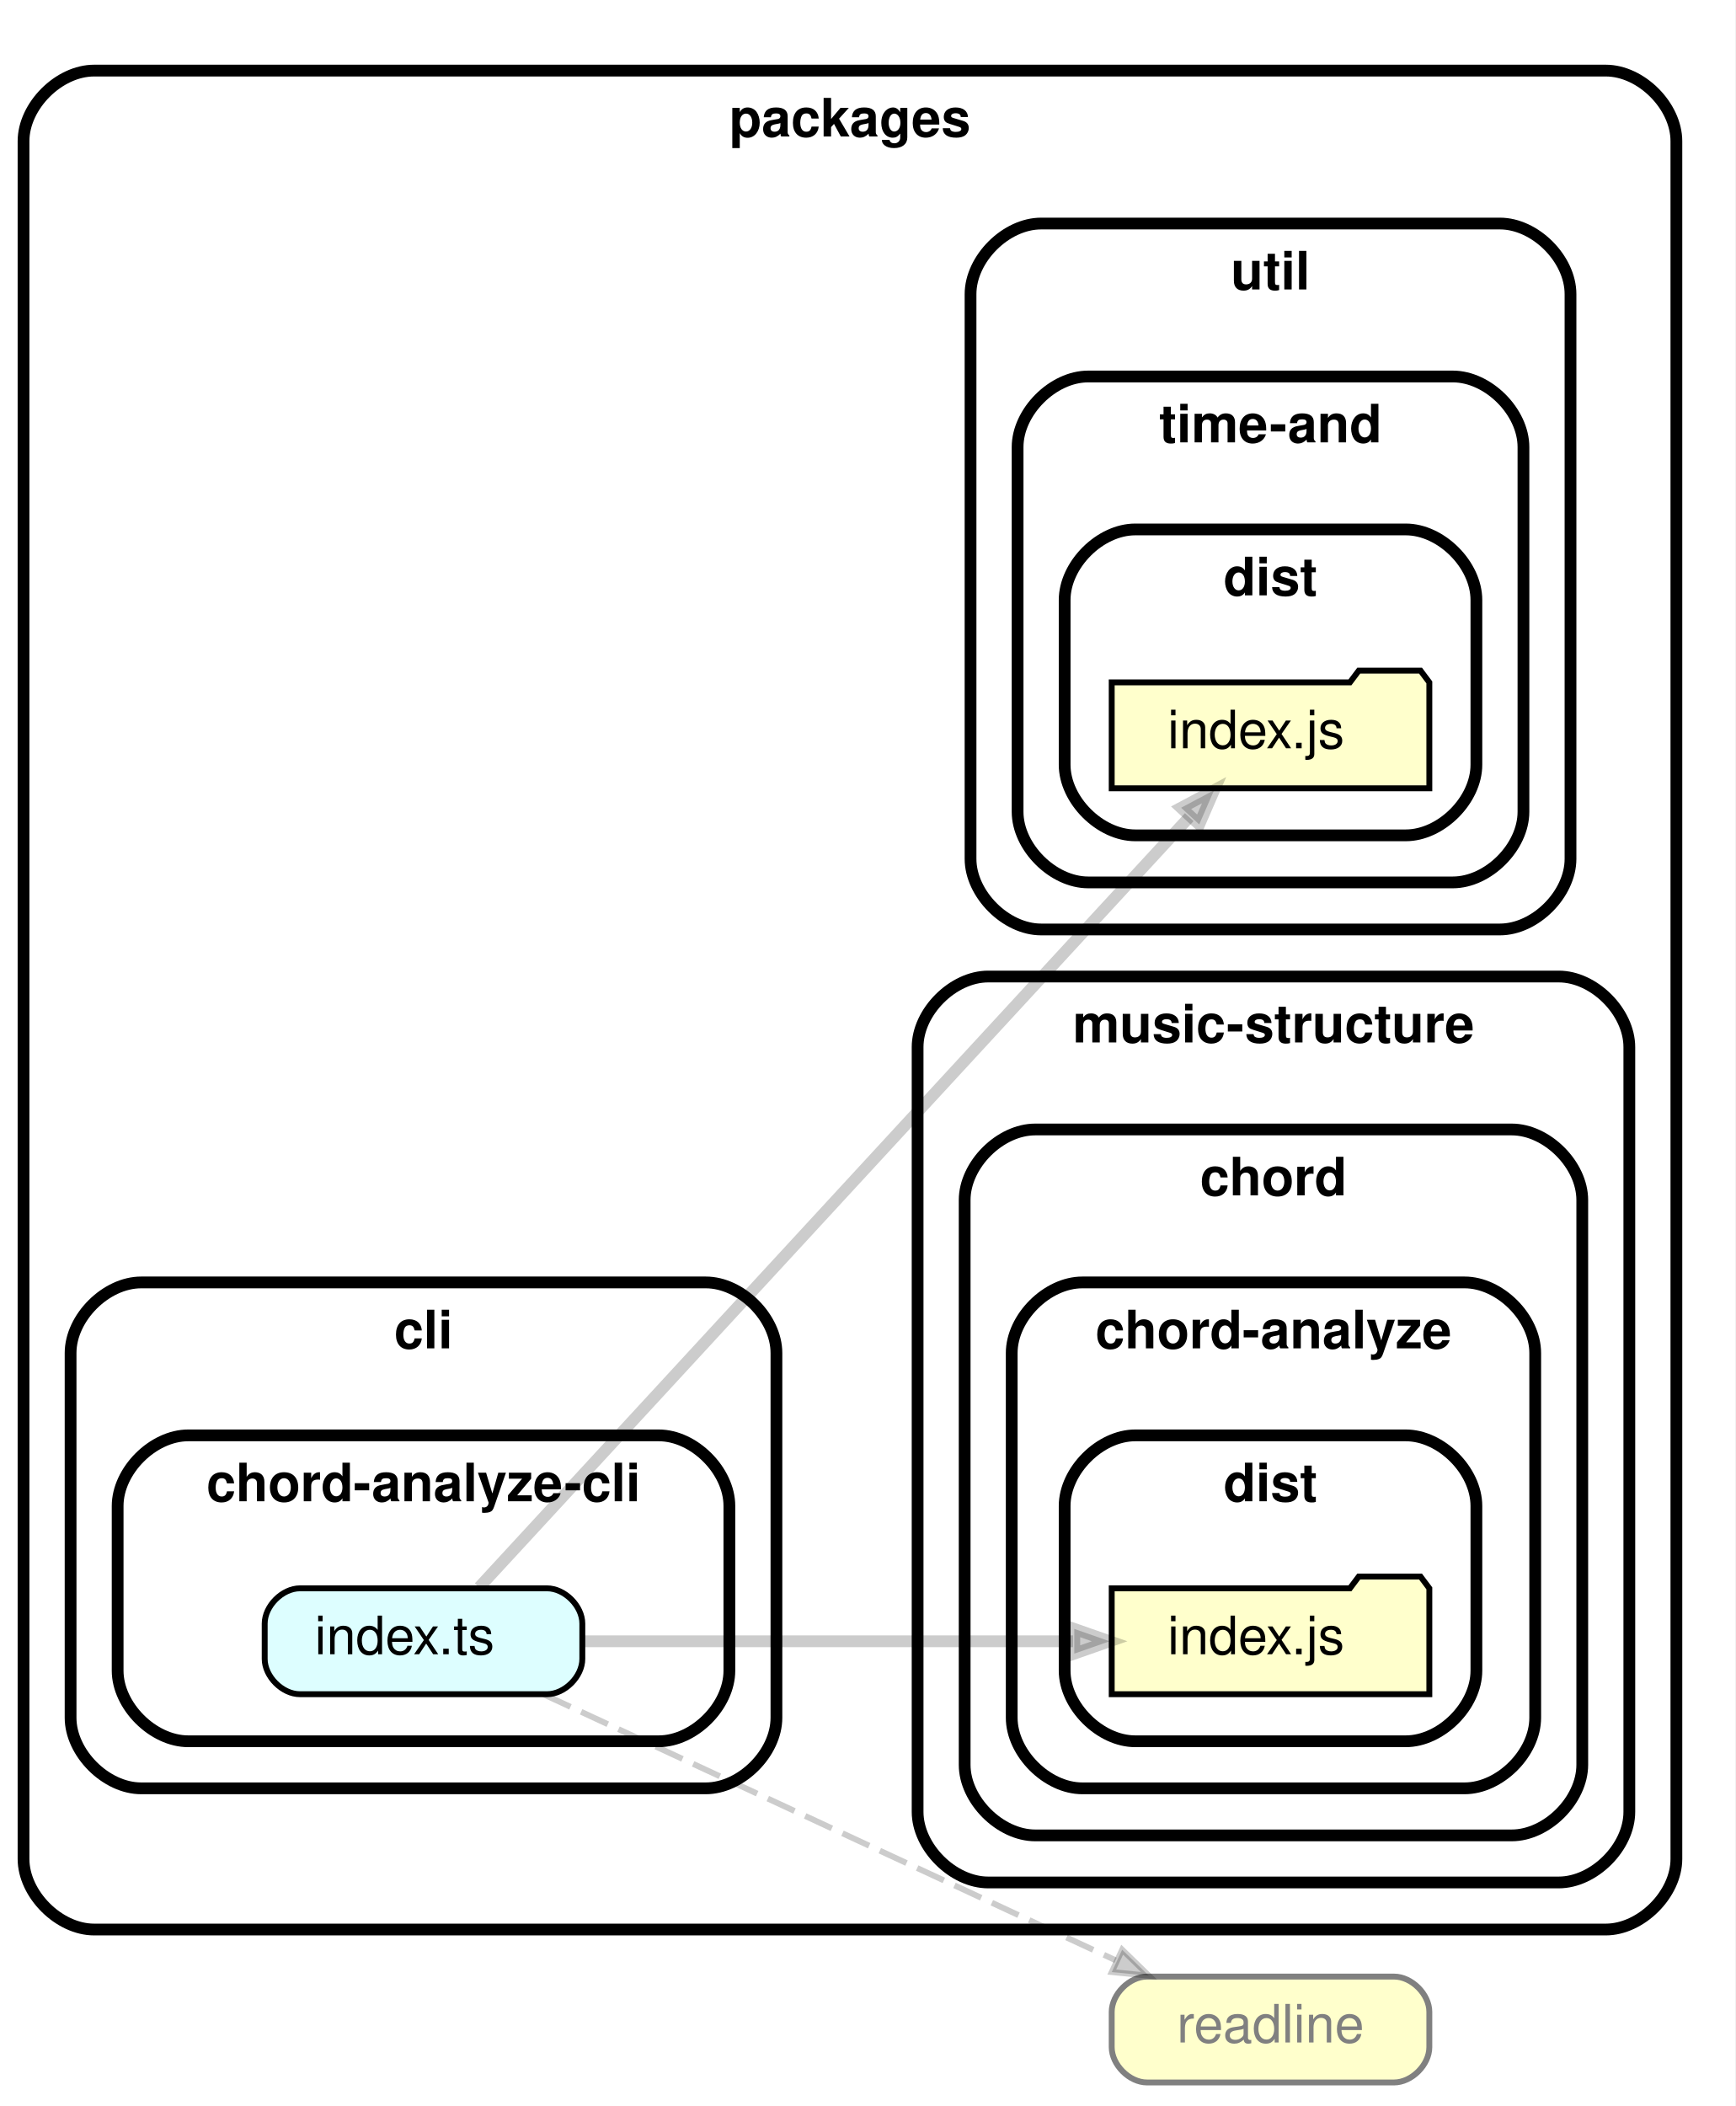
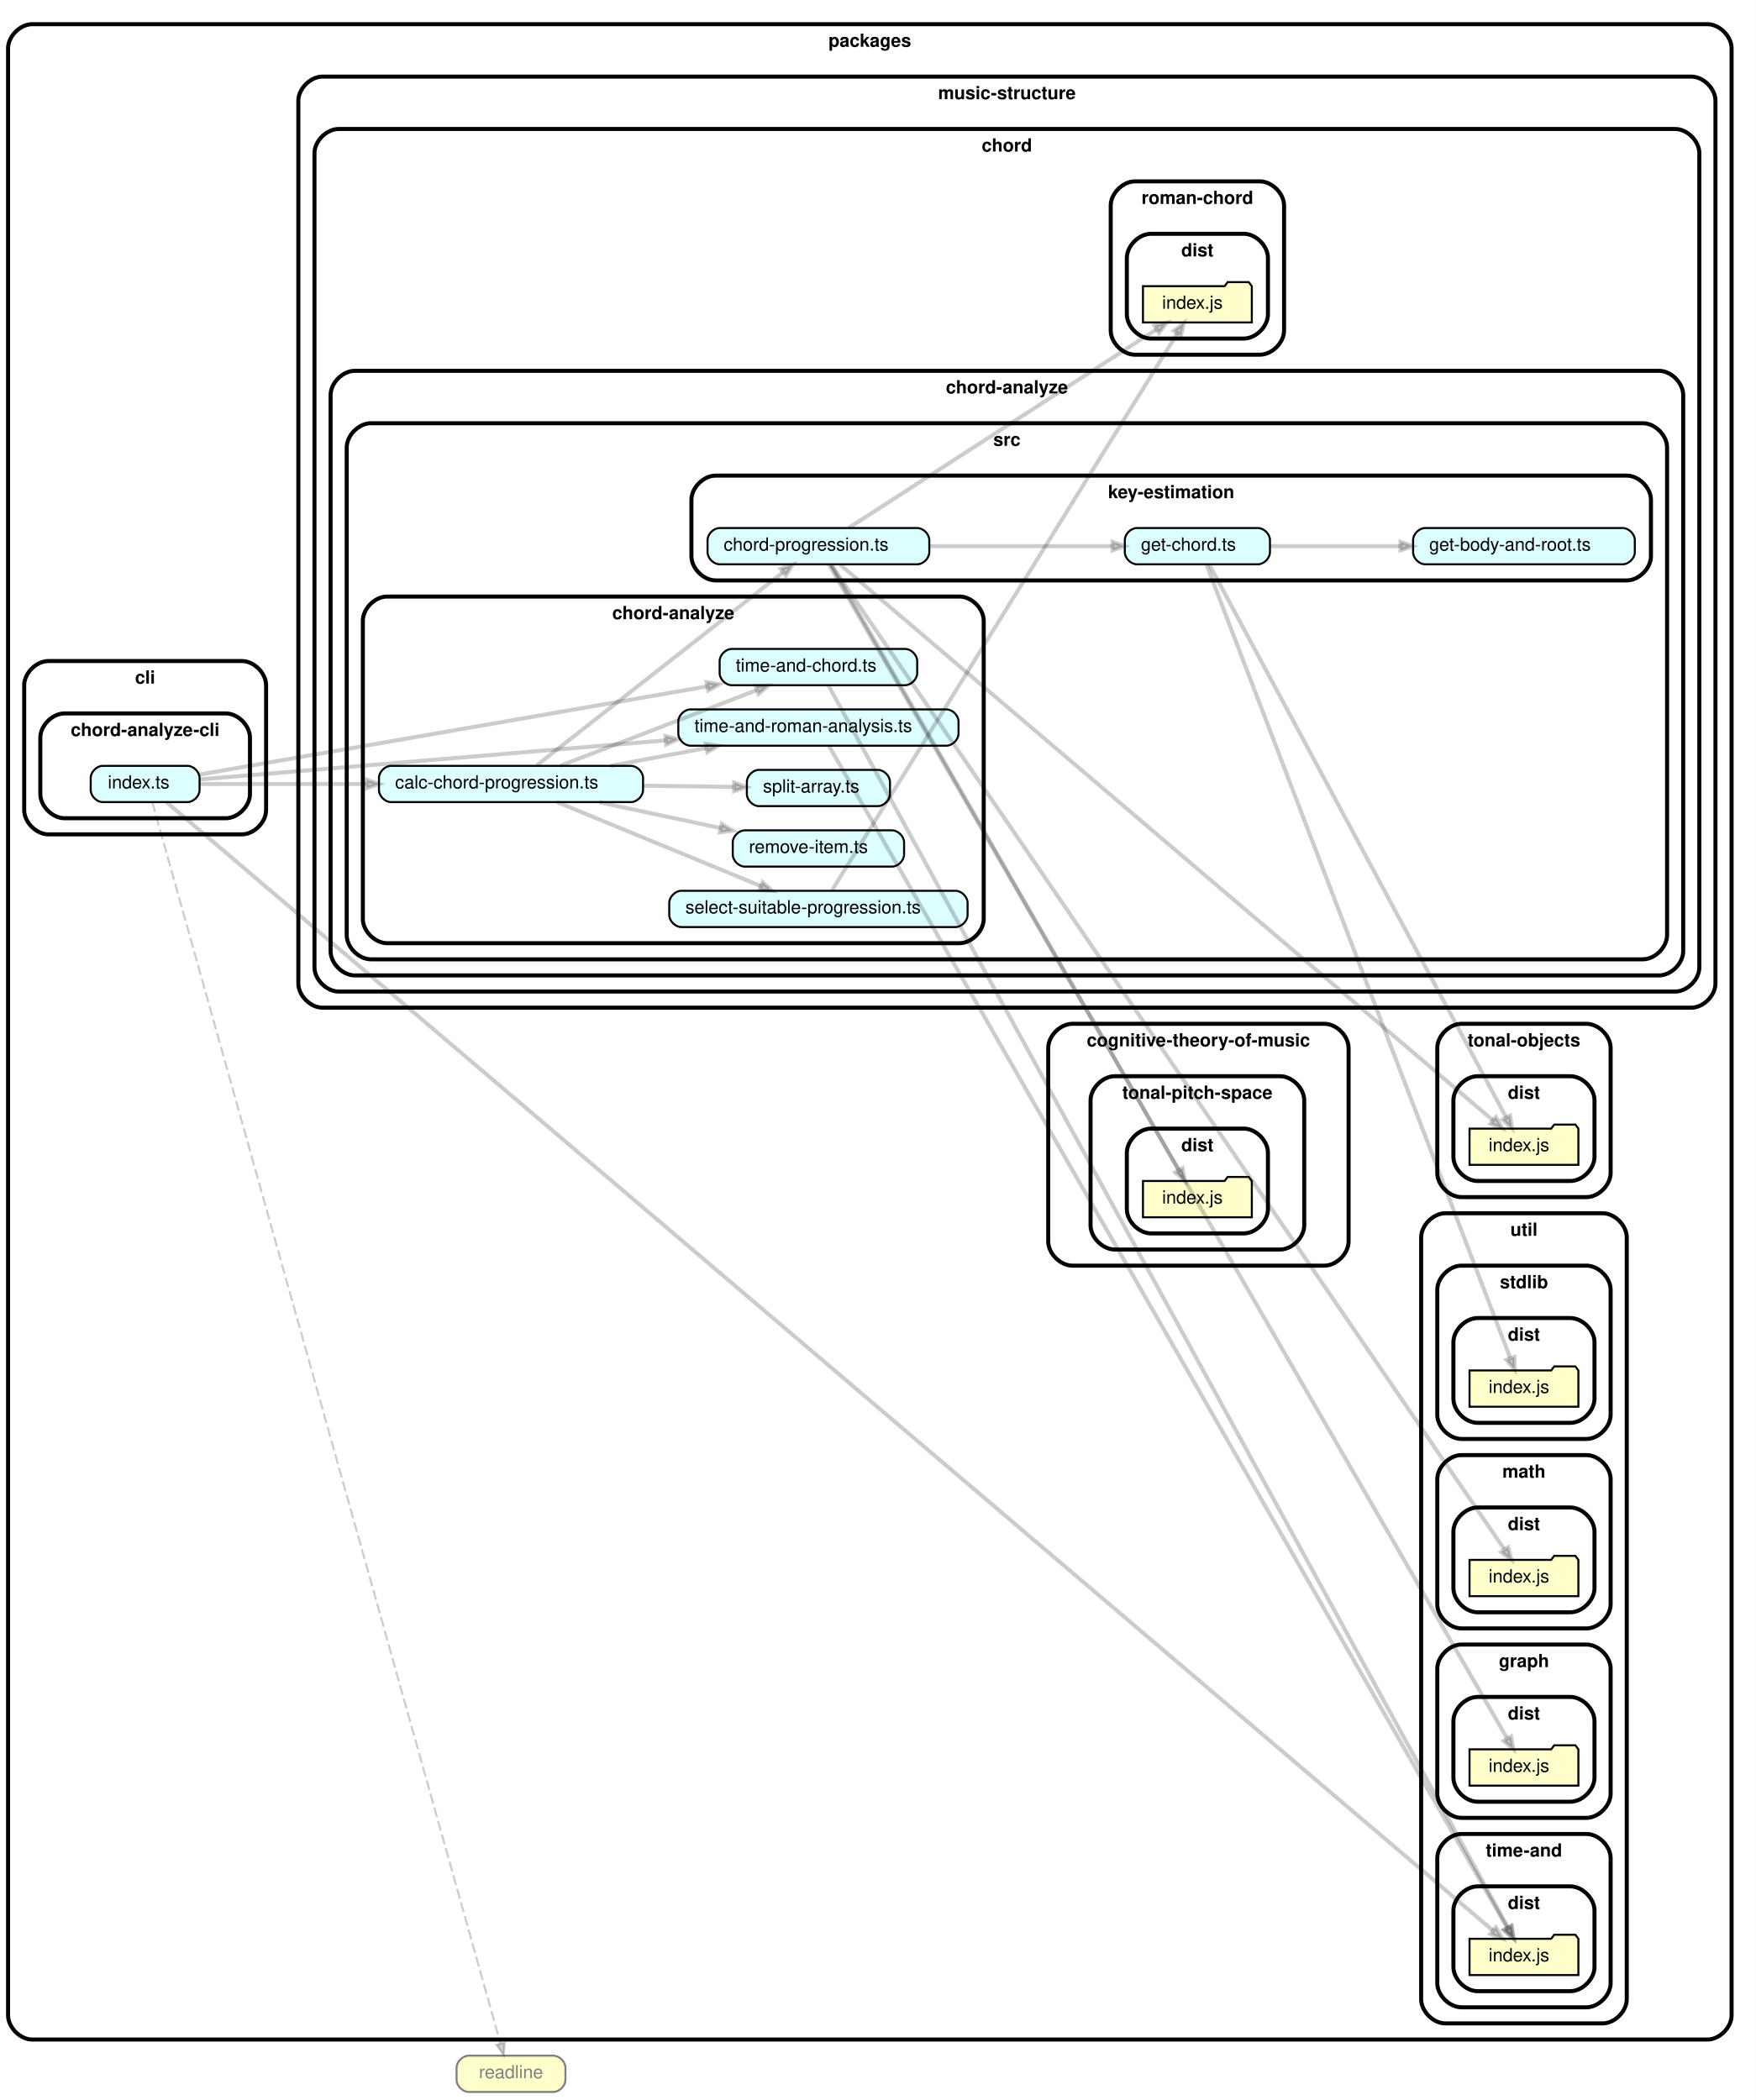
- <svg xmlns="http://www.w3.org/2000/svg" xmlns:xlink="http://www.w3.org/1999/xlink" width="295pt" height="358pt" viewBox="0.00 0.00 295.00 358.00">
-   <g id="graph0" class="graph" transform="scale(1 1) rotate(0) translate(4 354)">
-     <polygon fill="white" stroke="transparent" points="-4,4 -4,-354 291,-354 291,4 -4,4" />
+ <svg xmlns="http://www.w3.org/2000/svg" xmlns:xlink="http://www.w3.org/1999/xlink" width="871pt" height="1042pt" viewBox="0.00 0.00 871.00 1042.00">
+   <g id="graph0" class="graph" transform="scale(1 1) rotate(0) translate(4 1038)">
+     <polygon fill="white" stroke="transparent" points="-4,4 -4,-1038 867,-1038 867,4 -4,4" />
    <g id="clust1" class="cluster">
-       <path fill="#ffffff" stroke="black" stroke-width="2" d="M12,-26C12,-26 269,-26 269,-26 275,-26 281,-32 281,-38 281,-38 281,-330 281,-330 281,-336 275,-342 269,-342 269,-342 12,-342 12,-342 6,-342 0,-336 0,-330 0,-330 0,-38 0,-38 0,-32 6,-26 12,-26" />
-       <text text-anchor="middle" x="140.5" y="-330.8" font-family="Helvetica,sans-Serif" font-weight="bold" font-size="9.00">packages</text>
+       <path fill="#ffffff" stroke="black" stroke-width="2" d="M12,-26C12,-26 843,-26 843,-26 849,-26 855,-32 855,-38 855,-38 855,-1014 855,-1014 855,-1020 849,-1026 843,-1026 843,-1026 12,-1026 12,-1026 6,-1026 0,-1020 0,-1014 0,-1014 0,-38 0,-38 0,-32 6,-26 12,-26" />
+       <text text-anchor="middle" x="427.5" y="-1014.8" font-family="Helvetica,sans-Serif" font-weight="bold" font-size="9.00">packages</text>
    </g>
    <g id="clust2" class="cluster">
-       <path fill="#ffffff" stroke="black" stroke-width="2" d="M20,-50C20,-50 116,-50 116,-50 122,-50 128,-56 128,-62 128,-62 128,-124 128,-124 128,-130 122,-136 116,-136 116,-136 20,-136 20,-136 14,-136 8,-130 8,-124 8,-124 8,-62 8,-62 8,-56 14,-50 20,-50" />
-       <text text-anchor="middle" x="68" y="-124.8" font-family="Helvetica,sans-Serif" font-weight="bold" font-size="9.00">cli</text>
+       <path fill="#ffffff" stroke="black" stroke-width="2" d="M20,-624C20,-624 116,-624 116,-624 122,-624 128,-630 128,-636 128,-636 128,-698 128,-698 128,-704 122,-710 116,-710 116,-710 20,-710 20,-710 14,-710 8,-704 8,-698 8,-698 8,-636 8,-636 8,-630 14,-624 20,-624" />
+       <text text-anchor="middle" x="68" y="-698.8" font-family="Helvetica,sans-Serif" font-weight="bold" font-size="9.00">cli</text>
    </g>
    <g id="clust3" class="cluster">
-       <path fill="#ffffff" stroke="black" stroke-width="2" d="M28,-58C28,-58 108,-58 108,-58 114,-58 120,-64 120,-70 120,-70 120,-98 120,-98 120,-104 114,-110 108,-110 108,-110 28,-110 28,-110 22,-110 16,-104 16,-98 16,-98 16,-70 16,-70 16,-64 22,-58 28,-58" />
-       <text text-anchor="middle" x="68" y="-98.8" font-family="Helvetica,sans-Serif" font-weight="bold" font-size="9.00">chord-analyze-cli</text>
+       <path fill="#ffffff" stroke="black" stroke-width="2" d="M28,-632C28,-632 108,-632 108,-632 114,-632 120,-638 120,-644 120,-644 120,-672 120,-672 120,-678 114,-684 108,-684 108,-684 28,-684 28,-684 22,-684 16,-678 16,-672 16,-672 16,-644 16,-644 16,-638 22,-632 28,-632" />
+       <text text-anchor="middle" x="68" y="-672.8" font-family="Helvetica,sans-Serif" font-weight="bold" font-size="9.00">chord-analyze-cli</text>
    </g>
    <g id="clust4" class="cluster">
-       <path fill="#ffffff" stroke="black" stroke-width="2" d="M164,-34C164,-34 261,-34 261,-34 267,-34 273,-40 273,-46 273,-46 273,-176 273,-176 273,-182 267,-188 261,-188 261,-188 164,-188 164,-188 158,-188 152,-182 152,-176 152,-176 152,-46 152,-46 152,-40 158,-34 164,-34" />
-       <text text-anchor="middle" x="212.5" y="-176.8" font-family="Helvetica,sans-Serif" font-weight="bold" font-size="9.00">music-structure</text>
+       <path fill="#ffffff" stroke="black" stroke-width="2" d="M528,-410C528,-410 653,-410 653,-410 659,-410 665,-416 665,-422 665,-422 665,-518 665,-518 665,-524 659,-530 653,-530 653,-530 528,-530 528,-530 522,-530 516,-524 516,-518 516,-518 516,-422 516,-422 516,-416 522,-410 528,-410" />
+       <text text-anchor="middle" x="590.5" y="-518.8" font-family="Helvetica,sans-Serif" font-weight="bold" font-size="9.00">cognitive-theory-of-music</text>
    </g>
    <g id="clust5" class="cluster">
-       <path fill="#ffffff" stroke="black" stroke-width="2" d="M172,-42C172,-42 253,-42 253,-42 259,-42 265,-48 265,-54 265,-54 265,-150 265,-150 265,-156 259,-162 253,-162 253,-162 172,-162 172,-162 166,-162 160,-156 160,-150 160,-150 160,-54 160,-54 160,-48 166,-42 172,-42" />
-       <text text-anchor="middle" x="212.5" y="-150.8" font-family="Helvetica,sans-Serif" font-weight="bold" font-size="9.00">chord</text>
+       <path fill="#ffffff" stroke="black" stroke-width="2" d="M549,-418C549,-418 631,-418 631,-418 637,-418 643,-424 643,-430 643,-430 643,-492 643,-492 643,-498 637,-504 631,-504 631,-504 549,-504 549,-504 543,-504 537,-498 537,-492 537,-492 537,-430 537,-430 537,-424 543,-418 549,-418" />
+       <text text-anchor="middle" x="590" y="-492.8" font-family="Helvetica,sans-Serif" font-weight="bold" font-size="9.00">tonal-pitch-space</text>
    </g>
    <g id="clust6" class="cluster">
-       <path fill="#ffffff" stroke="black" stroke-width="2" d="M180,-50C180,-50 245,-50 245,-50 251,-50 257,-56 257,-62 257,-62 257,-124 257,-124 257,-130 251,-136 245,-136 245,-136 180,-136 180,-136 174,-136 168,-130 168,-124 168,-124 168,-62 168,-62 168,-56 174,-50 180,-50" />
-       <text text-anchor="middle" x="212.5" y="-124.8" font-family="Helvetica,sans-Serif" font-weight="bold" font-size="9.00">chord-analyze</text>
+       <path fill="#ffffff" stroke="black" stroke-width="2" d="M567,-426C567,-426 613,-426 613,-426 619,-426 625,-432 625,-438 625,-438 625,-466 625,-466 625,-472 619,-478 613,-478 613,-478 567,-478 567,-478 561,-478 555,-472 555,-466 555,-466 555,-438 555,-438 555,-432 561,-426 567,-426" />
+       <text text-anchor="middle" x="590" y="-466.8" font-family="Helvetica,sans-Serif" font-weight="bold" font-size="9.00">dist</text>
    </g>
    <g id="clust7" class="cluster">
-       <path fill="#ffffff" stroke="black" stroke-width="2" d="M189,-58C189,-58 235,-58 235,-58 241,-58 247,-64 247,-70 247,-70 247,-98 247,-98 247,-104 241,-110 235,-110 235,-110 189,-110 189,-110 183,-110 177,-104 177,-98 177,-98 177,-70 177,-70 177,-64 183,-58 189,-58" />
-       <text text-anchor="middle" x="212" y="-98.8" font-family="Helvetica,sans-Serif" font-weight="bold" font-size="9.00">dist</text>
+       <path fill="#ffffff" stroke="black" stroke-width="2" d="M156,-538C156,-538 835,-538 835,-538 841,-538 847,-544 847,-550 847,-550 847,-988 847,-988 847,-994 841,-1000 835,-1000 835,-1000 156,-1000 156,-1000 150,-1000 144,-994 144,-988 144,-988 144,-550 144,-550 144,-544 150,-538 156,-538" />
+       <text text-anchor="middle" x="495.5" y="-988.8" font-family="Helvetica,sans-Serif" font-weight="bold" font-size="9.00">music-structure</text>
    </g>
    <g id="clust8" class="cluster">
-       <path fill="#ffffff" stroke="black" stroke-width="2" d="M173,-196C173,-196 251,-196 251,-196 257,-196 263,-202 263,-208 263,-208 263,-304 263,-304 263,-310 257,-316 251,-316 251,-316 173,-316 173,-316 167,-316 161,-310 161,-304 161,-304 161,-208 161,-208 161,-202 167,-196 173,-196" />
-       <text text-anchor="middle" x="212" y="-304.8" font-family="Helvetica,sans-Serif" font-weight="bold" font-size="9.00">util</text>
+       <path fill="#ffffff" stroke="black" stroke-width="2" d="M164,-546C164,-546 827,-546 827,-546 833,-546 839,-552 839,-558 839,-558 839,-962 839,-962 839,-968 833,-974 827,-974 827,-974 164,-974 164,-974 158,-974 152,-968 152,-962 152,-962 152,-558 152,-558 152,-552 158,-546 164,-546" />
+       <text text-anchor="middle" x="495.5" y="-962.8" font-family="Helvetica,sans-Serif" font-weight="bold" font-size="9.00">chord</text>
    </g>
    <g id="clust9" class="cluster">
-       <path fill="#ffffff" stroke="black" stroke-width="2" d="M181,-204C181,-204 243,-204 243,-204 249,-204 255,-210 255,-216 255,-216 255,-278 255,-278 255,-284 249,-290 243,-290 243,-290 181,-290 181,-290 175,-290 169,-284 169,-278 169,-278 169,-216 169,-216 169,-210 175,-204 181,-204" />
-       <text text-anchor="middle" x="212" y="-278.8" font-family="Helvetica,sans-Serif" font-weight="bold" font-size="9.00">time-and</text>
+       <path fill="#ffffff" stroke="black" stroke-width="2" d="M172,-554C172,-554 819,-554 819,-554 825,-554 831,-560 831,-566 831,-566 831,-842 831,-842 831,-848 825,-854 819,-854 819,-854 172,-854 172,-854 166,-854 160,-848 160,-842 160,-842 160,-566 160,-566 160,-560 166,-554 172,-554" />
+       <text text-anchor="middle" x="495.5" y="-842.8" font-family="Helvetica,sans-Serif" font-weight="bold" font-size="9.00">chord-analyze</text>
    </g>
    <g id="clust10" class="cluster">
-       <path fill="#ffffff" stroke="black" stroke-width="2" d="M189,-212C189,-212 235,-212 235,-212 241,-212 247,-218 247,-224 247,-224 247,-252 247,-252 247,-258 241,-264 235,-264 235,-264 189,-264 189,-264 183,-264 177,-258 177,-252 177,-252 177,-224 177,-224 177,-218 183,-212 189,-212" />
-       <text text-anchor="middle" x="212" y="-252.8" font-family="Helvetica,sans-Serif" font-weight="bold" font-size="9.00">dist</text>
+       <path fill="#ffffff" stroke="black" stroke-width="2" d="M180,-562C180,-562 811,-562 811,-562 817,-562 823,-568 823,-574 823,-574 823,-816 823,-816 823,-822 817,-828 811,-828 811,-828 180,-828 180,-828 174,-828 168,-822 168,-816 168,-816 168,-574 168,-574 168,-568 174,-562 180,-562" />
+       <text text-anchor="middle" x="495.5" y="-816.8" font-family="Helvetica,sans-Serif" font-weight="bold" font-size="9.00">src</text>
+     </g>
+     <g id="clust11" class="cluster">
+       <path fill="#ffffff" stroke="black" stroke-width="2" d="M188,-570C188,-570 472,-570 472,-570 478,-570 484,-576 484,-582 484,-582 484,-730 484,-730 484,-736 478,-742 472,-742 472,-742 188,-742 188,-742 182,-742 176,-736 176,-730 176,-730 176,-582 176,-582 176,-576 182,-570 188,-570" />
+       <text text-anchor="middle" x="330" y="-730.8" font-family="Helvetica,sans-Serif" font-weight="bold" font-size="9.00">chord-analyze</text>
+     </g>
+     <g id="clust12" class="cluster">
+       <path fill="#ffffff" stroke="black" stroke-width="2" d="M351,-750C351,-750 803,-750 803,-750 809,-750 815,-756 815,-762 815,-762 815,-790 815,-790 815,-796 809,-802 803,-802 803,-802 351,-802 351,-802 345,-802 339,-796 339,-790 339,-790 339,-762 339,-762 339,-756 345,-750 351,-750" />
+       <text text-anchor="middle" x="577" y="-790.8" font-family="Helvetica,sans-Serif" font-weight="bold" font-size="9.00">key-estimation</text>
+     </g>
+     <g id="clust13" class="cluster">
+       <path fill="#ffffff" stroke="black" stroke-width="2" d="M559,-862C559,-862 621,-862 621,-862 627,-862 633,-868 633,-874 633,-874 633,-936 633,-936 633,-942 627,-948 621,-948 621,-948 559,-948 559,-948 553,-948 547,-942 547,-936 547,-936 547,-874 547,-874 547,-868 553,-862 559,-862" />
+       <text text-anchor="middle" x="590" y="-936.8" font-family="Helvetica,sans-Serif" font-weight="bold" font-size="9.00">roman-chord</text>
+     </g>
+     <g id="clust14" class="cluster">
+       <path fill="#ffffff" stroke="black" stroke-width="2" d="M567,-870C567,-870 613,-870 613,-870 619,-870 625,-876 625,-882 625,-882 625,-910 625,-910 625,-916 619,-922 613,-922 613,-922 567,-922 567,-922 561,-922 555,-916 555,-910 555,-910 555,-882 555,-882 555,-876 561,-870 567,-870" />
+       <text text-anchor="middle" x="590" y="-910.8" font-family="Helvetica,sans-Serif" font-weight="bold" font-size="9.00">dist</text>
+     </g>
+     <g id="clust15" class="cluster">
+       <path fill="#ffffff" stroke="black" stroke-width="2" d="M721,-444C721,-444 783,-444 783,-444 789,-444 795,-450 795,-456 795,-456 795,-518 795,-518 795,-524 789,-530 783,-530 783,-530 721,-530 721,-530 715,-530 709,-524 709,-518 709,-518 709,-456 709,-456 709,-450 715,-444 721,-444" />
+       <text text-anchor="middle" x="752" y="-518.8" font-family="Helvetica,sans-Serif" font-weight="bold" font-size="9.00">tonal-objects</text>
+     </g>
+     <g id="clust16" class="cluster">
+       <path fill="#ffffff" stroke="black" stroke-width="2" d="M729,-452C729,-452 775,-452 775,-452 781,-452 787,-458 787,-464 787,-464 787,-492 787,-492 787,-498 781,-504 775,-504 775,-504 729,-504 729,-504 723,-504 717,-498 717,-492 717,-492 717,-464 717,-464 717,-458 723,-452 729,-452" />
+       <text text-anchor="middle" x="752" y="-492.8" font-family="Helvetica,sans-Serif" font-weight="bold" font-size="9.00">dist</text>
+     </g>
+     <g id="clust17" class="cluster">
+       <path fill="#ffffff" stroke="black" stroke-width="2" d="M713,-34C713,-34 791,-34 791,-34 797,-34 803,-40 803,-46 803,-46 803,-424 803,-424 803,-430 797,-436 791,-436 791,-436 713,-436 713,-436 707,-436 701,-430 701,-424 701,-424 701,-46 701,-46 701,-40 707,-34 713,-34" />
+       <text text-anchor="middle" x="752" y="-424.8" font-family="Helvetica,sans-Serif" font-weight="bold" font-size="9.00">util</text>
+     </g>
+     <g id="clust18" class="cluster">
+       <path fill="#ffffff" stroke="black" stroke-width="2" d="M721,-136C721,-136 783,-136 783,-136 789,-136 795,-142 795,-148 795,-148 795,-210 795,-210 795,-216 789,-222 783,-222 783,-222 721,-222 721,-222 715,-222 709,-216 709,-210 709,-210 709,-148 709,-148 709,-142 715,-136 721,-136" />
+       <text text-anchor="middle" x="752" y="-210.8" font-family="Helvetica,sans-Serif" font-weight="bold" font-size="9.00">graph</text>
+     </g>
+     <g id="clust19" class="cluster">
+       <path fill="#ffffff" stroke="black" stroke-width="2" d="M729,-144C729,-144 775,-144 775,-144 781,-144 787,-150 787,-156 787,-156 787,-184 787,-184 787,-190 781,-196 775,-196 775,-196 729,-196 729,-196 723,-196 717,-190 717,-184 717,-184 717,-156 717,-156 717,-150 723,-144 729,-144" />
+       <text text-anchor="middle" x="752" y="-184.8" font-family="Helvetica,sans-Serif" font-weight="bold" font-size="9.00">dist</text>
+     </g>
+     <g id="clust20" class="cluster">
+       <path fill="#ffffff" stroke="black" stroke-width="2" d="M721,-230C721,-230 783,-230 783,-230 789,-230 795,-236 795,-242 795,-242 795,-304 795,-304 795,-310 789,-316 783,-316 783,-316 721,-316 721,-316 715,-316 709,-310 709,-304 709,-304 709,-242 709,-242 709,-236 715,-230 721,-230" />
+       <text text-anchor="middle" x="752" y="-304.8" font-family="Helvetica,sans-Serif" font-weight="bold" font-size="9.00">math</text>
+     </g>
+     <g id="clust21" class="cluster">
+       <path fill="#ffffff" stroke="black" stroke-width="2" d="M729,-238C729,-238 775,-238 775,-238 781,-238 787,-244 787,-250 787,-250 787,-278 787,-278 787,-284 781,-290 775,-290 775,-290 729,-290 729,-290 723,-290 717,-284 717,-278 717,-278 717,-250 717,-250 717,-244 723,-238 729,-238" />
+       <text text-anchor="middle" x="752" y="-278.8" font-family="Helvetica,sans-Serif" font-weight="bold" font-size="9.00">dist</text>
+     </g>
+     <g id="clust22" class="cluster">
+       <path fill="#ffffff" stroke="black" stroke-width="2" d="M721,-324C721,-324 783,-324 783,-324 789,-324 795,-330 795,-336 795,-336 795,-398 795,-398 795,-404 789,-410 783,-410 783,-410 721,-410 721,-410 715,-410 709,-404 709,-398 709,-398 709,-336 709,-336 709,-330 715,-324 721,-324" />
+       <text text-anchor="middle" x="752" y="-398.8" font-family="Helvetica,sans-Serif" font-weight="bold" font-size="9.00">stdlib</text>
+     </g>
+     <g id="clust23" class="cluster">
+       <path fill="#ffffff" stroke="black" stroke-width="2" d="M729,-332C729,-332 775,-332 775,-332 781,-332 787,-338 787,-344 787,-344 787,-372 787,-372 787,-378 781,-384 775,-384 775,-384 729,-384 729,-384 723,-384 717,-378 717,-372 717,-372 717,-344 717,-344 717,-338 723,-332 729,-332" />
+       <text text-anchor="middle" x="752" y="-372.8" font-family="Helvetica,sans-Serif" font-weight="bold" font-size="9.00">dist</text>
+     </g>
+     <g id="clust24" class="cluster">
+       <path fill="#ffffff" stroke="black" stroke-width="2" d="M721,-42C721,-42 783,-42 783,-42 789,-42 795,-48 795,-54 795,-54 795,-116 795,-116 795,-122 789,-128 783,-128 783,-128 721,-128 721,-128 715,-128 709,-122 709,-116 709,-116 709,-54 709,-54 709,-48 715,-42 721,-42" />
+       <text text-anchor="middle" x="752" y="-116.8" font-family="Helvetica,sans-Serif" font-weight="bold" font-size="9.00">time-and</text>
+     </g>
+     <g id="clust25" class="cluster">
+       <path fill="#ffffff" stroke="black" stroke-width="2" d="M729,-50C729,-50 775,-50 775,-50 781,-50 787,-56 787,-62 787,-62 787,-90 787,-90 787,-96 781,-102 775,-102 775,-102 729,-102 729,-102 723,-102 717,-96 717,-90 717,-90 717,-62 717,-62 717,-56 723,-50 729,-50" />
+       <text text-anchor="middle" x="752" y="-90.8" font-family="Helvetica,sans-Serif" font-weight="bold" font-size="9.00">dist</text>
    </g>
    <g id="node1" class="node">
      <g id="a_node1">
        <a xlink:href="packages/cli/chord-analyze-cli/index.ts" xlink:title="index.ts">
-           <path fill="#ddfeff" stroke="black" d="M89,-84C89,-84 47,-84 47,-84 44,-84 41,-81 41,-78 41,-78 41,-72 41,-72 41,-69 44,-66 47,-66 47,-66 89,-66 89,-66 92,-66 95,-69 95,-72 95,-72 95,-78 95,-78 95,-81 92,-84 89,-84" />
-           <text text-anchor="start" x="49.5" y="-72.8" font-family="Helvetica,sans-Serif" font-size="9.00">index.ts</text>
+           <path fill="#ddfeff" stroke="black" d="M89,-658C89,-658 47,-658 47,-658 44,-658 41,-655 41,-652 41,-652 41,-646 41,-646 41,-643 44,-640 47,-640 47,-640 89,-640 89,-640 92,-640 95,-643 95,-646 95,-646 95,-652 95,-652 95,-655 92,-658 89,-658" />
+           <text text-anchor="start" x="49.5" y="-646.8" font-family="Helvetica,sans-Serif" font-size="9.00">index.ts</text>
        </a>
      </g>
    </g>
    <g id="node2" class="node">
      <g id="a_node2">
-         <a xlink:href="packages/music-structure/chord/chord-analyze/dist/index.js" xlink:title="index.js">
-           <polygon fill="#ffffcc" stroke="black" points="239,-84 237.5,-86 227,-86 225.5,-84 185,-84 185,-66 239,-66 239,-84" />
-           <text text-anchor="start" x="194.5" y="-72.8" font-family="Helvetica,sans-Serif" font-size="9.00">index.js</text>
+         <a xlink:href="packages/music-structure/chord/chord-analyze/src/chord-analyze/calc-chord-progression.ts" xlink:title="calc-chord-progression.ts">
+           <path fill="#ddfeff" stroke="black" d="M309,-658C309,-658 190,-658 190,-658 187,-658 184,-655 184,-652 184,-652 184,-646 184,-646 184,-643 187,-640 190,-640 190,-640 309,-640 309,-640 312,-640 315,-643 315,-646 315,-646 315,-652 315,-652 315,-655 312,-658 309,-658" />
+           <text text-anchor="start" x="192" y="-646.8" font-family="Helvetica,sans-Serif" font-size="9.00">calc-chord-progression.ts</text>
        </a>
      </g>
    </g>
    <g id="edge1" class="edge">
-       <path fill="none" stroke="#000000" stroke-width="2" stroke-opacity="0.2" d="M95.04,-75C118.52,-75 153.12,-75 178.42,-75" />
-       <polygon fill="#000000" fill-opacity="0.2" stroke="#000000" stroke-width="2" stroke-opacity="0.2" points="178.64,-77.1 184.64,-75 178.64,-72.9 178.64,-77.1" />
+       <path fill="none" stroke="#000000" stroke-width="2" stroke-opacity="0.2" d="M95.1,-649C116.8,-649 148.72,-649 177.83,-649" />
+       <polygon fill="#000000" fill-opacity="0.2" stroke="#000000" stroke-width="2" stroke-opacity="0.2" points="177.99,-651.1 183.99,-649 177.99,-646.9 177.99,-651.1" />
    </g>
    <g id="node3" class="node">
      <g id="a_node3">
-         <a xlink:href="packages/util/time-and/dist/index.js" xlink:title="index.js">
-           <polygon fill="#ffffcc" stroke="black" points="239,-238 237.5,-240 227,-240 225.5,-238 185,-238 185,-220 239,-220 239,-238" />
-           <text text-anchor="start" x="194.5" y="-226.8" font-family="Helvetica,sans-Serif" font-size="9.00">index.js</text>
+         <a xlink:href="packages/music-structure/chord/chord-analyze/src/chord-analyze/time-and-chord.ts" xlink:title="time-and-chord.ts">
+           <path fill="#ddfeff" stroke="black" d="M445,-716C445,-716 359,-716 359,-716 356,-716 353,-713 353,-710 353,-710 353,-704 353,-704 353,-701 356,-698 359,-698 359,-698 445,-698 445,-698 448,-698 451,-701 451,-704 451,-704 451,-710 451,-710 451,-713 448,-716 445,-716" />
+           <text text-anchor="start" x="361" y="-704.8" font-family="Helvetica,sans-Serif" font-size="9.00">time-and-chord.ts</text>
        </a>
      </g>
    </g>
    <g id="edge2" class="edge">
-       <path fill="none" stroke="#000000" stroke-width="2" stroke-opacity="0.2" d="M77.46,-84.17C101.37,-110.11 169.61,-184.11 198.18,-215.09" />
-       <polygon fill="#000000" fill-opacity="0.2" stroke="#000000" stroke-width="2" stroke-opacity="0.2" points="196.8,-216.69 202.41,-219.68 199.88,-213.85 196.8,-216.69" />
+       <path fill="none" stroke="#000000" stroke-width="2" stroke-opacity="0.2" d="M95.05,-653.7C149.73,-663.19 274.37,-684.84 346.89,-697.43" />
+       <polygon fill="#000000" fill-opacity="0.2" stroke="#000000" stroke-width="2" stroke-opacity="0.2" points="346.6,-699.51 352.88,-698.47 347.32,-695.37 346.6,-699.51" />
    </g>
    <g id="node4" class="node">
      <g id="a_node4">
+         <a xlink:href="packages/music-structure/chord/chord-analyze/src/chord-analyze/time-and-roman-analysis.ts" xlink:title="time-and-roman-analysis.ts">
+           <path fill="#ddfeff" stroke="black" d="M465.5,-686C465.5,-686 338.5,-686 338.5,-686 335.5,-686 332.5,-683 332.5,-680 332.5,-680 332.5,-674 332.5,-674 332.5,-671 335.5,-668 338.5,-668 338.5,-668 465.5,-668 465.5,-668 468.5,-668 471.5,-671 471.5,-674 471.5,-674 471.5,-680 471.5,-680 471.5,-683 468.5,-686 465.5,-686" />
+           <text text-anchor="start" x="340.5" y="-674.8" font-family="Helvetica,sans-Serif" font-size="9.00">time-and-roman-analysis.ts</text>
+         </a>
+       </g>
+     </g>
+     <g id="edge3" class="edge">
+       <path fill="none" stroke="#000000" stroke-width="2" stroke-opacity="0.2" d="M95.05,-651.27C144.82,-655.44 252.55,-664.47 326.18,-670.64" />
+       <polygon fill="#000000" fill-opacity="0.2" stroke="#000000" stroke-width="2" stroke-opacity="0.2" points="326.15,-672.75 332.31,-671.16 326.51,-668.56 326.15,-672.75" />
+     </g>
+     <g id="node5" class="node">
+       <g id="a_node5">
+         <a xlink:href="packages/util/time-and/dist/index.js" xlink:title="index.js">
+           <polygon fill="#ffffcc" stroke="black" points="779,-76 777.5,-78 767,-78 765.5,-76 725,-76 725,-58 779,-58 779,-76" />
+           <text text-anchor="start" x="734.5" y="-64.8" font-family="Helvetica,sans-Serif" font-size="9.00">index.js</text>
+         </a>
+       </g>
+     </g>
+     <g id="edge4" class="edge">
+       <path fill="none" stroke="#000000" stroke-width="2" stroke-opacity="0.2" d="M78.74,-639.86C157.39,-572.94 643.78,-159.09 736.68,-80.04" />
+       <polygon fill="#000000" fill-opacity="0.2" stroke="#000000" stroke-width="2" stroke-opacity="0.2" points="738.07,-81.61 741.28,-76.12 735.35,-78.41 738.07,-81.61" />
+     </g>
+     <g id="node6" class="node">
+       <g id="a_node6">
        <a xlink:href="https://nodejs.org/api/readline.html" xlink:title="readline">
-           <path fill="#ffffcc" stroke="grey" d="M233,-18C233,-18 191,-18 191,-18 188,-18 185,-15 185,-12 185,-12 185,-6 185,-6 185,-3 188,0 191,0 191,0 233,0 233,0 236,0 239,-3 239,-6 239,-6 239,-12 239,-12 239,-15 236,-18 233,-18" />
-           <text text-anchor="middle" x="212" y="-6.8" font-family="Helvetica,sans-Serif" font-size="9.00" fill="grey">readline</text>
-         </a>
-       </g>
-     </g>
-     <g id="edge3" class="edge">
-       <path fill="none" stroke="#000000" stroke-dasharray="5,2" stroke-opacity="0.2" d="M88.45,-65.96C113.69,-54.23 157.8,-33.73 185.65,-20.78" />
-       <polygon fill="#000000" fill-opacity="0.2" stroke="#000000" stroke-opacity="0.2" points="186.78,-22.57 191.33,-18.14 185.01,-18.77 186.78,-22.57" />
+           <path fill="#ffffcc" stroke="grey" d="M270.5,-18C270.5,-18 228.5,-18 228.5,-18 225.5,-18 222.5,-15 222.5,-12 222.5,-12 222.5,-6 222.5,-6 222.5,-3 225.5,0 228.5,0 228.5,0 270.5,0 270.5,0 273.5,0 276.5,-3 276.5,-6 276.5,-6 276.5,-12 276.5,-12 276.5,-15 273.5,-18 270.5,-18" />
+           <text text-anchor="middle" x="249.5" y="-6.8" font-family="Helvetica,sans-Serif" font-size="9.00" fill="grey">readline</text>
+         </a>
+       </g>
+     </g>
+     <g id="edge5" class="edge">
+       <path fill="none" stroke="#000000" stroke-dasharray="5,2" stroke-opacity="0.2" d="M71.54,-639.95C91.2,-569.84 219.17,-113.59 244.24,-24.19" />
+       <polygon fill="#000000" fill-opacity="0.2" stroke="#000000" stroke-opacity="0.2" points="246.33,-24.52 245.93,-18.17 242.28,-23.38 246.33,-24.52" />
+     </g>
+     <g id="edge10" class="edge">
+       <path fill="none" stroke="#000000" stroke-width="2" stroke-opacity="0.2" d="M274.02,-658.06C300.26,-668.18 342.77,-684.56 371.29,-695.55" />
+       <polygon fill="#000000" fill-opacity="0.2" stroke="#000000" stroke-width="2" stroke-opacity="0.2" points="370.8,-697.61 377.15,-697.81 372.31,-693.69 370.8,-697.61" />
+     </g>
+     <g id="edge11" class="edge">
+       <path fill="none" stroke="#000000" stroke-width="2" stroke-opacity="0.2" d="M298.95,-658.01C314.04,-660.82 330.8,-663.94 346.29,-666.82" />
+       <polygon fill="#000000" fill-opacity="0.2" stroke="#000000" stroke-width="2" stroke-opacity="0.2" points="346.1,-668.92 352.39,-667.96 346.87,-664.79 346.1,-668.92" />
+     </g>
+     <g id="node8" class="node">
+       <g id="a_node8">
+         <a xlink:href="packages/music-structure/chord/chord-analyze/src/key-estimation/chord-progression.ts" xlink:title="chord-progression.ts">
+           <path fill="#ddfeff" stroke="black" d="M451,-776C451,-776 353,-776 353,-776 350,-776 347,-773 347,-770 347,-770 347,-764 347,-764 347,-761 350,-758 353,-758 353,-758 451,-758 451,-758 454,-758 457,-761 457,-764 457,-764 457,-770 457,-770 457,-773 454,-776 451,-776" />
+           <text text-anchor="start" x="355" y="-764.8" font-family="Helvetica,sans-Serif" font-size="9.00">chord-progression.ts</text>
+         </a>
+       </g>
+     </g>
+     <g id="edge6" class="edge">
+       <path fill="none" stroke="#000000" stroke-width="2" stroke-opacity="0.2" d="M262.31,-658.26C288.9,-679.11 353.56,-729.8 384.27,-753.88" />
+       <polygon fill="#000000" fill-opacity="0.2" stroke="#000000" stroke-width="2" stroke-opacity="0.2" points="383.23,-755.73 389.25,-757.78 385.82,-752.43 383.23,-755.73" />
+     </g>
+     <g id="node9" class="node">
+       <g id="a_node9">
+         <a xlink:href="packages/music-structure/chord/chord-analyze/src/chord-analyze/remove-item.ts" xlink:title="remove-item.ts">
+           <path fill="#ddfeff" stroke="black" d="M438.5,-626C438.5,-626 365.5,-626 365.5,-626 362.5,-626 359.5,-623 359.5,-620 359.5,-620 359.5,-614 359.5,-614 359.5,-611 362.5,-608 365.5,-608 365.5,-608 438.5,-608 438.5,-608 441.5,-608 444.5,-611 444.5,-614 444.5,-614 444.5,-620 444.5,-620 444.5,-623 441.5,-626 438.5,-626" />
+           <text text-anchor="start" x="367.5" y="-614.8" font-family="Helvetica,sans-Serif" font-size="9.00">remove-item.ts</text>
+         </a>
+       </g>
+     </g>
+     <g id="edge7" class="edge">
+       <path fill="none" stroke="#000000" stroke-width="2" stroke-opacity="0.2" d="M293.22,-639.92C312.05,-635.91 334.23,-631.2 353.57,-627.09" />
+       <polygon fill="#000000" fill-opacity="0.2" stroke="#000000" stroke-width="2" stroke-opacity="0.2" points="354.04,-629.13 359.47,-625.83 353.16,-625.02 354.04,-629.13" />
+     </g>
+     <g id="node10" class="node">
+       <g id="a_node10">
+         <a xlink:href="packages/music-structure/chord/chord-analyze/src/chord-analyze/select-suitable-progression.ts" xlink:title="select-suitable-progression.ts">
+           <path fill="#ddfeff" stroke="black" d="M470,-596C470,-596 334,-596 334,-596 331,-596 328,-593 328,-590 328,-590 328,-584 328,-584 328,-581 331,-578 334,-578 334,-578 470,-578 470,-578 473,-578 476,-581 476,-584 476,-584 476,-590 476,-590 476,-593 473,-596 470,-596" />
+           <text text-anchor="start" x="336" y="-584.8" font-family="Helvetica,sans-Serif" font-size="9.00">select-suitable-progression.ts</text>
+         </a>
+       </g>
+     </g>
+     <g id="edge8" class="edge">
+       <path fill="none" stroke="#000000" stroke-width="2" stroke-opacity="0.2" d="M272.38,-639.98C299.13,-628.96 344.42,-610.31 373.5,-598.33" />
+       <polygon fill="#000000" fill-opacity="0.2" stroke="#000000" stroke-width="2" stroke-opacity="0.2" points="374.34,-600.25 379.09,-596.03 372.74,-596.37 374.34,-600.25" />
+     </g>
+     <g id="node11" class="node">
+       <g id="a_node11">
+         <a xlink:href="packages/music-structure/chord/chord-analyze/src/chord-analyze/split-array.ts" xlink:title="split-array.ts">
+           <path fill="#ddfeff" stroke="black" d="M431.5,-656C431.5,-656 372.5,-656 372.5,-656 369.5,-656 366.5,-653 366.5,-650 366.5,-650 366.5,-644 366.5,-644 366.5,-641 369.5,-638 372.5,-638 372.5,-638 431.5,-638 431.5,-638 434.5,-638 437.5,-641 437.5,-644 437.5,-644 437.5,-650 437.5,-650 437.5,-653 434.5,-656 431.5,-656" />
+           <text text-anchor="start" x="374.5" y="-644.8" font-family="Helvetica,sans-Serif" font-size="9.00">split-array.ts</text>
+         </a>
+       </g>
+     </g>
+     <g id="edge9" class="edge">
+       <path fill="none" stroke="#000000" stroke-width="2" stroke-opacity="0.2" d="M315.2,-648.14C330.4,-647.94 346.18,-647.73 360.01,-647.54" />
+       <polygon fill="#000000" fill-opacity="0.2" stroke="#000000" stroke-width="2" stroke-opacity="0.2" points="360.24,-649.64 366.21,-647.46 360.18,-645.44 360.24,-649.64" />
+     </g>
+     <g id="edge13" class="edge">
+       <path fill="none" stroke="#000000" stroke-width="2" stroke-opacity="0.2" d="M406.95,-697.95C445.37,-627.7 695.8,-169.76 743.99,-81.65" />
+       <polygon fill="#000000" fill-opacity="0.2" stroke="#000000" stroke-width="2" stroke-opacity="0.2" points="745.95,-82.45 746.98,-76.17 742.26,-80.43 745.95,-82.45" />
+     </g>
+     <g id="edge14" class="edge">
+       <path fill="none" stroke="#000000" stroke-width="2" stroke-opacity="0.2" d="M407.22,-667.9C446.46,-599.52 694.97,-166.39 743.71,-81.44" />
+       <polygon fill="#000000" fill-opacity="0.2" stroke="#000000" stroke-width="2" stroke-opacity="0.2" points="745.59,-82.4 746.75,-76.15 741.94,-80.31 745.59,-82.4" />
+     </g>
+     <g id="node7" class="node">
+       <g id="a_node7">
+         <a xlink:href="packages/cognitive-theory-of-music/tonal-pitch-space/dist/index.js" xlink:title="index.js">
+           <polygon fill="#ffffcc" stroke="black" points="617,-452 615.5,-454 605,-454 603.5,-452 563,-452 563,-434 617,-434 617,-452" />
+           <text text-anchor="start" x="572.5" y="-440.8" font-family="Helvetica,sans-Serif" font-size="9.00">index.js</text>
+         </a>
+       </g>
+     </g>
+     <g id="edge20" class="edge">
+       <path fill="none" stroke="#000000" stroke-width="2" stroke-opacity="0.2" d="M408.17,-758C433.93,-713.13 548.46,-513.62 580.59,-457.65" />
+       <polygon fill="#000000" fill-opacity="0.2" stroke="#000000" stroke-width="2" stroke-opacity="0.2" points="582.6,-458.36 583.77,-452.11 578.96,-456.27 582.6,-458.36" />
+     </g>
+     <g id="node12" class="node">
+       <g id="a_node12">
+         <a xlink:href="packages/music-structure/chord/roman-chord/dist/index.js" xlink:title="index.js">
+           <polygon fill="#ffffcc" stroke="black" points="617,-896 615.5,-898 605,-898 603.5,-896 563,-896 563,-878 617,-878 617,-896" />
+           <text text-anchor="start" x="572.5" y="-884.8" font-family="Helvetica,sans-Serif" font-size="9.00">index.js</text>
+         </a>
+       </g>
+     </g>
+     <g id="edge18" class="edge">
+       <path fill="none" stroke="#000000" stroke-width="2" stroke-opacity="0.2" d="M416.98,-776.02C449.83,-797.22 532.02,-850.24 569.64,-874.51" />
+       <polygon fill="#000000" fill-opacity="0.2" stroke="#000000" stroke-width="2" stroke-opacity="0.2" points="568.68,-876.39 574.86,-877.88 570.95,-872.86 568.68,-876.39" />
+     </g>
+     <g id="node13" class="node">
+       <g id="a_node13">
+         <a xlink:href="packages/music-structure/chord/chord-analyze/src/key-estimation/get-chord.ts" xlink:title="get-chord.ts">
+           <path fill="#ddfeff" stroke="black" d="M620,-776C620,-776 560,-776 560,-776 557,-776 554,-773 554,-770 554,-770 554,-764 554,-764 554,-761 557,-758 560,-758 560,-758 620,-758 620,-758 623,-758 626,-761 626,-764 626,-764 626,-770 626,-770 626,-773 623,-776 620,-776" />
+           <text text-anchor="start" x="562" y="-764.8" font-family="Helvetica,sans-Serif" font-size="9.00">get-chord.ts</text>
+         </a>
+       </g>
+     </g>
+     <g id="edge15" class="edge">
+       <path fill="none" stroke="#000000" stroke-width="2" stroke-opacity="0.2" d="M457.05,-767C485.94,-767 520.96,-767 547.66,-767" />
+       <polygon fill="#000000" fill-opacity="0.2" stroke="#000000" stroke-width="2" stroke-opacity="0.2" points="547.92,-769.1 553.92,-767 547.92,-764.9 547.92,-769.1" />
+     </g>
+     <g id="node14" class="node">
+       <g id="a_node14">
+         <a xlink:href="packages/util/graph/dist/index.js" xlink:title="index.js">
+           <polygon fill="#ffffcc" stroke="black" points="779,-170 777.5,-172 767,-172 765.5,-170 725,-170 725,-152 779,-152 779,-170" />
+           <text text-anchor="start" x="734.5" y="-158.8" font-family="Helvetica,sans-Serif" font-size="9.00">index.js</text>
+         </a>
+       </g>
+     </g>
+     <g id="edge16" class="edge">
+       <path fill="none" stroke="#000000" stroke-width="2" stroke-opacity="0.2" d="M407.22,-757.96C446.42,-690.1 694.48,-260.6 743.57,-175.6" />
+       <polygon fill="#000000" fill-opacity="0.2" stroke="#000000" stroke-width="2" stroke-opacity="0.2" points="745.57,-176.33 746.75,-170.09 741.93,-174.23 745.57,-176.33" />
+     </g>
+     <g id="node15" class="node">
+       <g id="a_node15">
+         <a xlink:href="packages/util/math/dist/index.js" xlink:title="index.js">
+           <polygon fill="#ffffcc" stroke="black" points="779,-264 777.5,-266 767,-266 765.5,-264 725,-264 725,-246 779,-246 779,-264" />
+           <text text-anchor="start" x="734.5" y="-252.8" font-family="Helvetica,sans-Serif" font-size="9.00">index.js</text>
+         </a>
+       </g>
+     </g>
+     <g id="edge17" class="edge">
+       <path fill="none" stroke="#000000" stroke-width="2" stroke-opacity="0.2" d="M408.37,-757.68C450.63,-695.86 690.31,-345.25 742.12,-269.45" />
+       <polygon fill="#000000" fill-opacity="0.2" stroke="#000000" stroke-width="2" stroke-opacity="0.2" points="744.13,-270.23 745.78,-264.09 740.66,-267.86 744.13,-270.23" />
+     </g>
+     <g id="node16" class="node">
+       <g id="a_node16">
+         <a xlink:href="packages/tonal-objects/dist/index.js" xlink:title="index.js">
+           <polygon fill="#ffffcc" stroke="black" points="779,-478 777.5,-480 767,-480 765.5,-478 725,-478 725,-460 779,-460 779,-478" />
+           <text text-anchor="start" x="734.5" y="-466.8" font-family="Helvetica,sans-Serif" font-size="9.00">index.js</text>
+         </a>
+       </g>
+     </g>
+     <g id="edge19" class="edge">
+       <path fill="none" stroke="#000000" stroke-width="2" stroke-opacity="0.2" d="M412.86,-757.75C463.59,-714.56 677.25,-532.64 736.63,-482.08" />
+       <polygon fill="#000000" fill-opacity="0.2" stroke="#000000" stroke-width="2" stroke-opacity="0.2" points="738.06,-483.63 741.27,-478.14 735.34,-480.43 738.06,-483.63" />
+     </g>
+     <g id="edge12" class="edge">
+       <path fill="none" stroke="#000000" stroke-width="2" stroke-opacity="0.2" d="M408.77,-596.31C435.51,-639.44 547.46,-820 580.06,-872.58" />
+       <polygon fill="#000000" fill-opacity="0.2" stroke="#000000" stroke-width="2" stroke-opacity="0.2" points="578.35,-873.81 583.3,-877.8 581.92,-871.6 578.35,-873.81" />
+     </g>
+     <g id="edge23" class="edge">
+       <path fill="none" stroke="#000000" stroke-width="2" stroke-opacity="0.2" d="M595.96,-757.75C618.92,-715 714.88,-536.28 743.14,-483.65" />
+       <polygon fill="#000000" fill-opacity="0.2" stroke="#000000" stroke-width="2" stroke-opacity="0.2" points="745.11,-484.42 746.09,-478.14 741.41,-482.43 745.11,-484.42" />
+     </g>
+     <g id="node17" class="node">
+       <g id="a_node17">
+         <a xlink:href="packages/music-structure/chord/chord-analyze/src/key-estimation/get-body-and-root.ts" xlink:title="get-body-and-root.ts">
+           <path fill="#ddfeff" stroke="black" d="M801,-776C801,-776 703,-776 703,-776 700,-776 697,-773 697,-770 697,-770 697,-764 697,-764 697,-761 700,-758 703,-758 703,-758 801,-758 801,-758 804,-758 807,-761 807,-764 807,-764 807,-770 807,-770 807,-773 804,-776 801,-776" />
+           <text text-anchor="start" x="705" y="-764.8" font-family="Helvetica,sans-Serif" font-size="9.00">get-body-and-root.ts</text>
+         </a>
+       </g>
+     </g>
+     <g id="edge21" class="edge">
+       <path fill="none" stroke="#000000" stroke-width="2" stroke-opacity="0.2" d="M626.11,-767C645.03,-767 668.9,-767 690.69,-767" />
+       <polygon fill="#000000" fill-opacity="0.2" stroke="#000000" stroke-width="2" stroke-opacity="0.2" points="690.78,-769.1 696.78,-767 690.78,-764.9 690.78,-769.1" />
+     </g>
+     <g id="node18" class="node">
+       <g id="a_node18">
+         <a xlink:href="packages/util/stdlib/dist/index.js" xlink:title="index.js">
+           <polygon fill="#ffffcc" stroke="black" points="779,-358 777.5,-360 767,-360 765.5,-358 725,-358 725,-340 779,-340 779,-358" />
+           <text text-anchor="start" x="734.5" y="-346.8" font-family="Helvetica,sans-Serif" font-size="9.00">index.js</text>
+         </a>
+       </g>
+     </g>
+     <g id="edge22" class="edge">
+       <path fill="none" stroke="#000000" stroke-width="2" stroke-opacity="0.2" d="M594.49,-757.88C614.94,-704.45 719.23,-431.99 745.16,-364.26" />
+       <polygon fill="#000000" fill-opacity="0.2" stroke="#000000" stroke-width="2" stroke-opacity="0.2" points="747.23,-364.71 747.42,-358.36 743.31,-363.21 747.23,-364.71" />
    </g>
  </g>
</svg>
